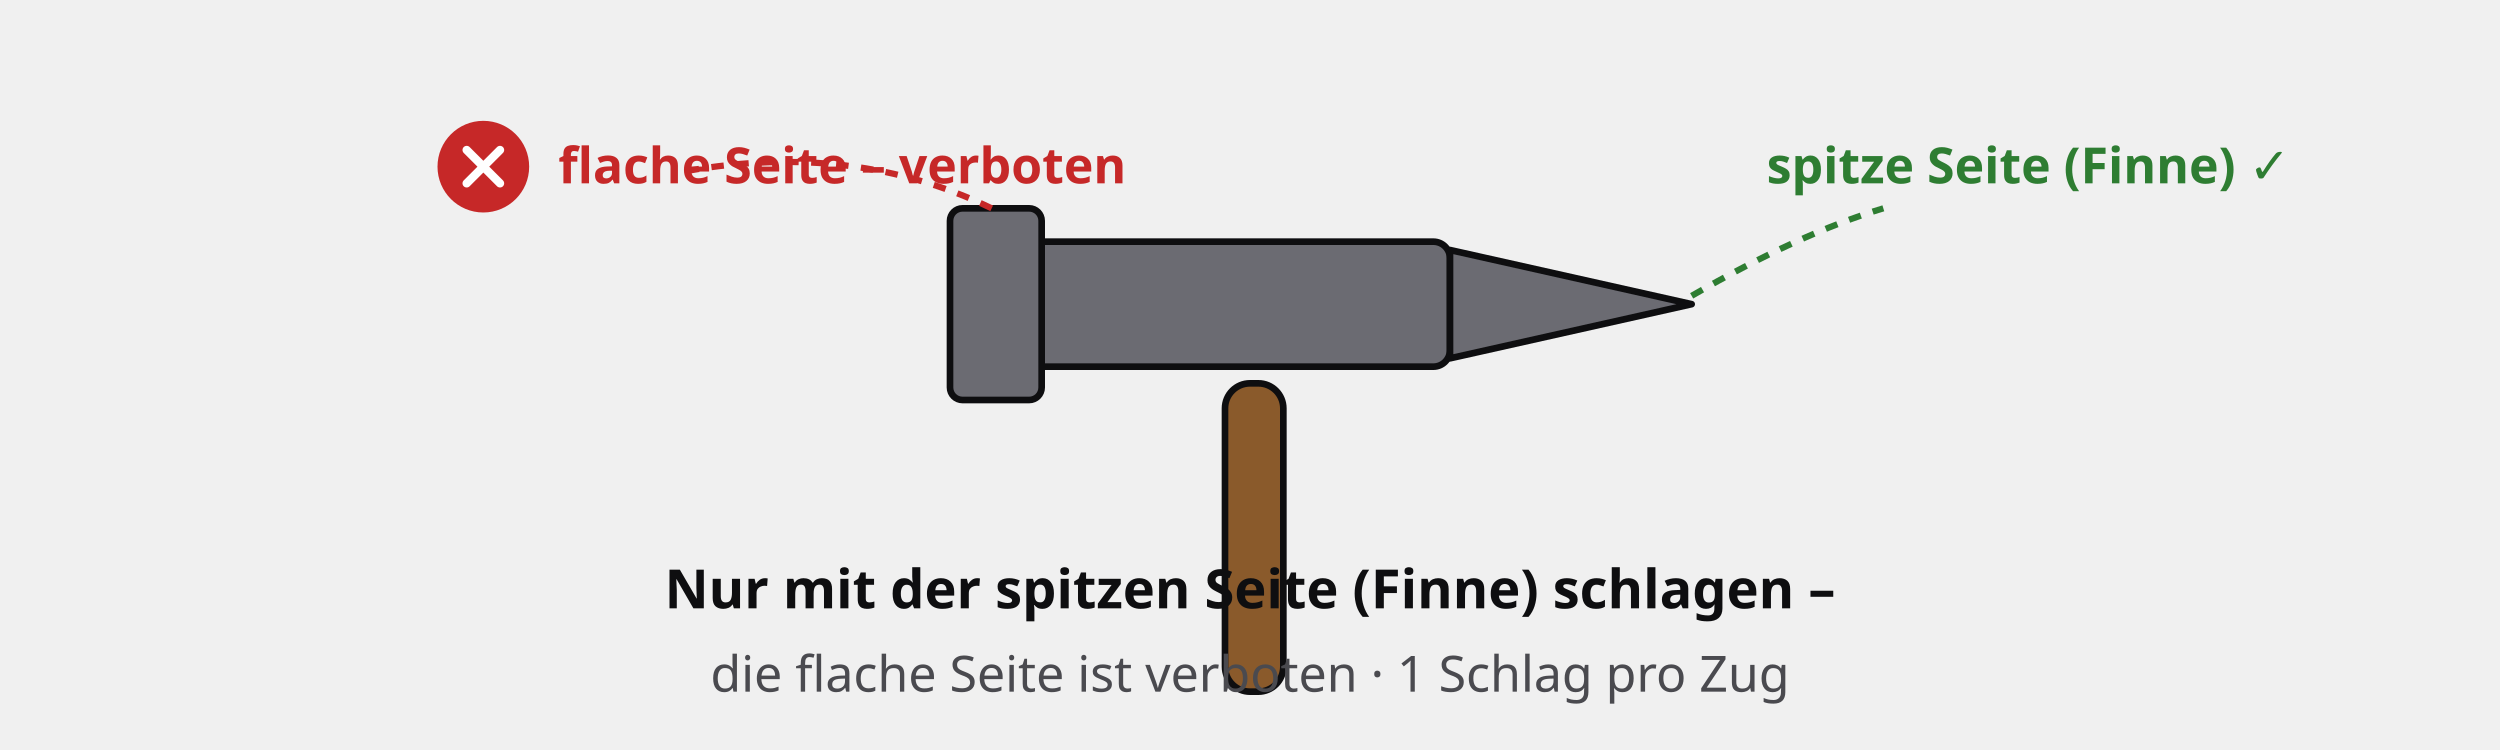
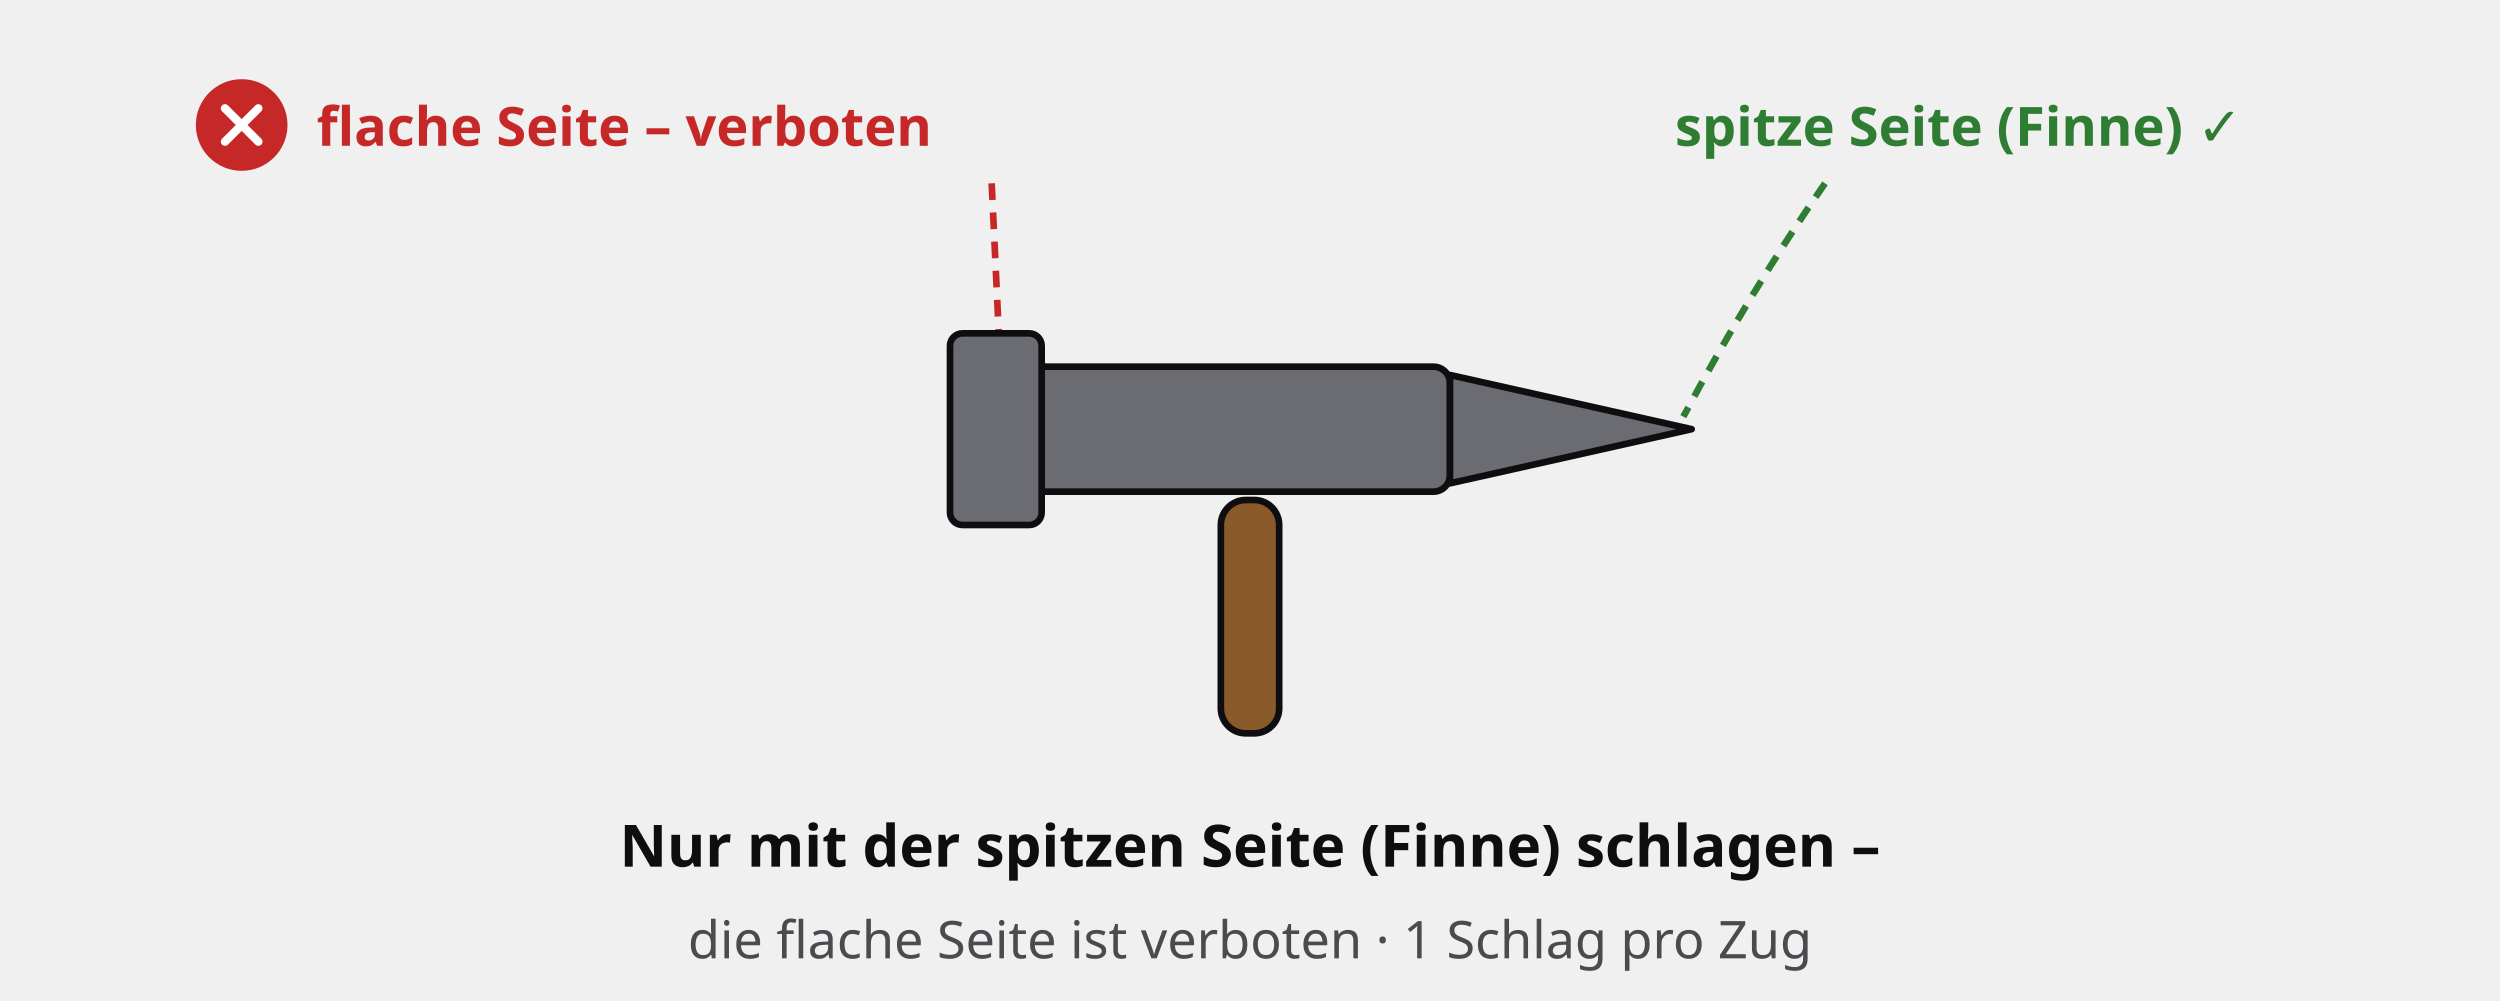
- <svg xmlns="http://www.w3.org/2000/svg" viewBox="0 0 600 180" role="img" aria-label="Nageln Technik: Geschlagen wird nur mit der schmalen, spitzen Seite (Finne) des Hammers. Die breite, flache Schlagfläche ist verboten. Pro Zug ist genau ein Schlag erlaubt.">
-   <rect x="294" y="92" width="14" height="74" rx="6" fill="#8A5A2B" stroke="#0E0E10" stroke-width="1.6" />
-   <rect x="244" y="58" width="104" height="30" rx="4" fill="#6B6B72" stroke="#0E0E10" stroke-width="1.6" />
-   <rect x="228" y="50" width="22" height="46" rx="3" fill="#6B6B72" stroke="#0E0E10" stroke-width="1.6" />
-   <path d="M348 60 L406 73 L348 86 Z" fill="#6B6B72" stroke="#0E0E10" stroke-width="1.6" stroke-linejoin="round" />
-   <circle cx="116" cy="40" r="11" fill="#C62828" />
-   <path d="M112 36l8 8M120 36l-8 8" stroke="#fff" stroke-width="2" stroke-linecap="round" fill="none" />
-   <text x="134" y="44" font-family="sans-serif" font-size="12" font-weight="700" fill="#C62828">flache Seite – verboten</text>
-   <path d="M238 50 Q205 34 165 41" fill="none" stroke="#C62828" stroke-width="1.5" stroke-dasharray="3 3" />
-   <text x="424" y="44" font-family="sans-serif" font-size="12" font-weight="700" fill="#2E7D32">spitze Seite (Finne) ✓</text>
-   <path d="M406 71 Q432 56 452 50" fill="none" stroke="#2E7D32" stroke-width="1.5" stroke-dasharray="3 3" />
-   <text x="300" y="146" text-anchor="middle" font-family="sans-serif" font-size="13" font-weight="700" fill="#0E0E10">Nur mit der spitzen Seite (Finne) schlagen –</text>
-   <text x="300" y="166" text-anchor="middle" font-family="sans-serif" font-size="12" font-weight="400" fill="#4A4A4F">die flache Seite ist verboten · 1 Schlag pro Zug</text>
+ <svg xmlns="http://www.w3.org/2000/svg" viewBox="0 0 600 240" role="img" aria-label="Nageln Technik: Geschlagen wird nur mit der schmalen, spitzen Seite (Finne) des Hammers. Die breite, flache Schlagfläche ist verboten. Pro Zug ist genau ein Schlag erlaubt.">
+   <circle cx="58" cy="30" r="11" fill="#C62828" />
+   <path d="M54 26l8 8M62 26l-8 8" stroke="#fff" stroke-width="2" stroke-linecap="round" fill="none" />
+   <text x="76" y="35" font-family="sans-serif" font-size="13" font-weight="700" fill="#C62828">flache Seite – verboten</text>
+   <path d="M238 44 L240 86" fill="none" stroke="#C62828" stroke-width="1.6" stroke-dasharray="4 3" />
+   <text x="402" y="35" font-family="sans-serif" font-size="13" font-weight="700" fill="#2E7D32">spitze Seite (Finne) ✓</text>
+   <path d="M438 44 Q420 70 404 100" fill="none" stroke="#2E7D32" stroke-width="1.6" stroke-dasharray="4 3" />
+   <rect x="293" y="120" width="14" height="56" rx="6" fill="#8A5A2B" stroke="#0E0E10" stroke-width="1.6" />
+   <rect x="244" y="88" width="104" height="30" rx="4" fill="#6B6B72" stroke="#0E0E10" stroke-width="1.6" />
+   <rect x="228" y="80" width="22" height="46" rx="3" fill="#6B6B72" stroke="#0E0E10" stroke-width="1.6" />
+   <path d="M348 90 L406 103 L348 116 Z" fill="#6B6B72" stroke="#0E0E10" stroke-width="1.6" stroke-linejoin="round" />
+   <text x="300" y="208" text-anchor="middle" font-family="sans-serif" font-size="14" font-weight="700" fill="#0E0E10">Nur mit der spitzen Seite (Finne) schlagen –</text>
+   <text x="300" y="230" text-anchor="middle" font-family="sans-serif" font-size="12.5" font-weight="400" fill="#4A4A4F">die flache Seite ist verboten · 1 Schlag pro Zug</text>
</svg>
